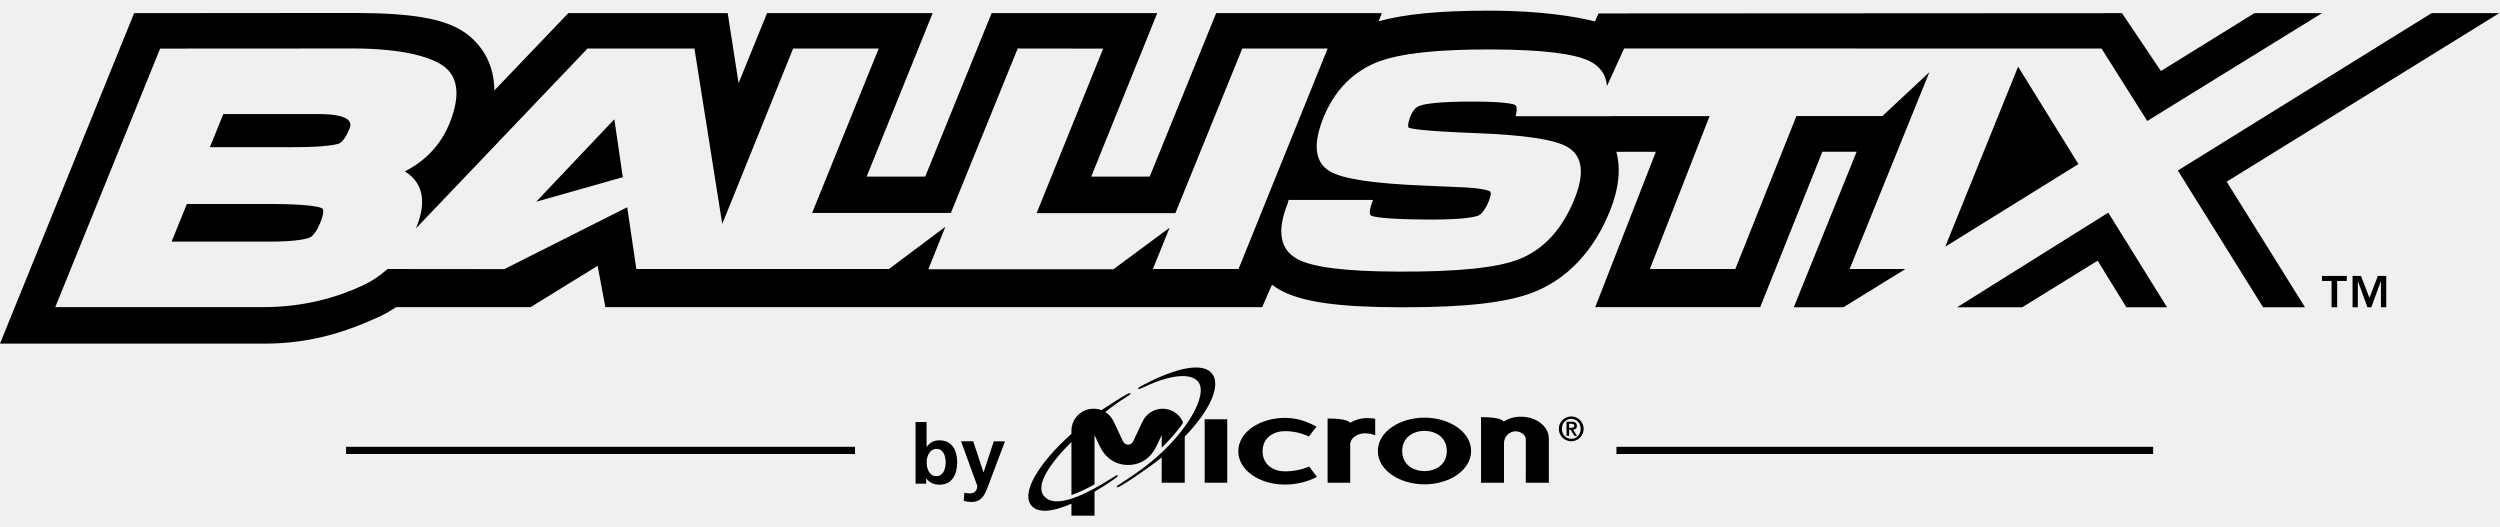
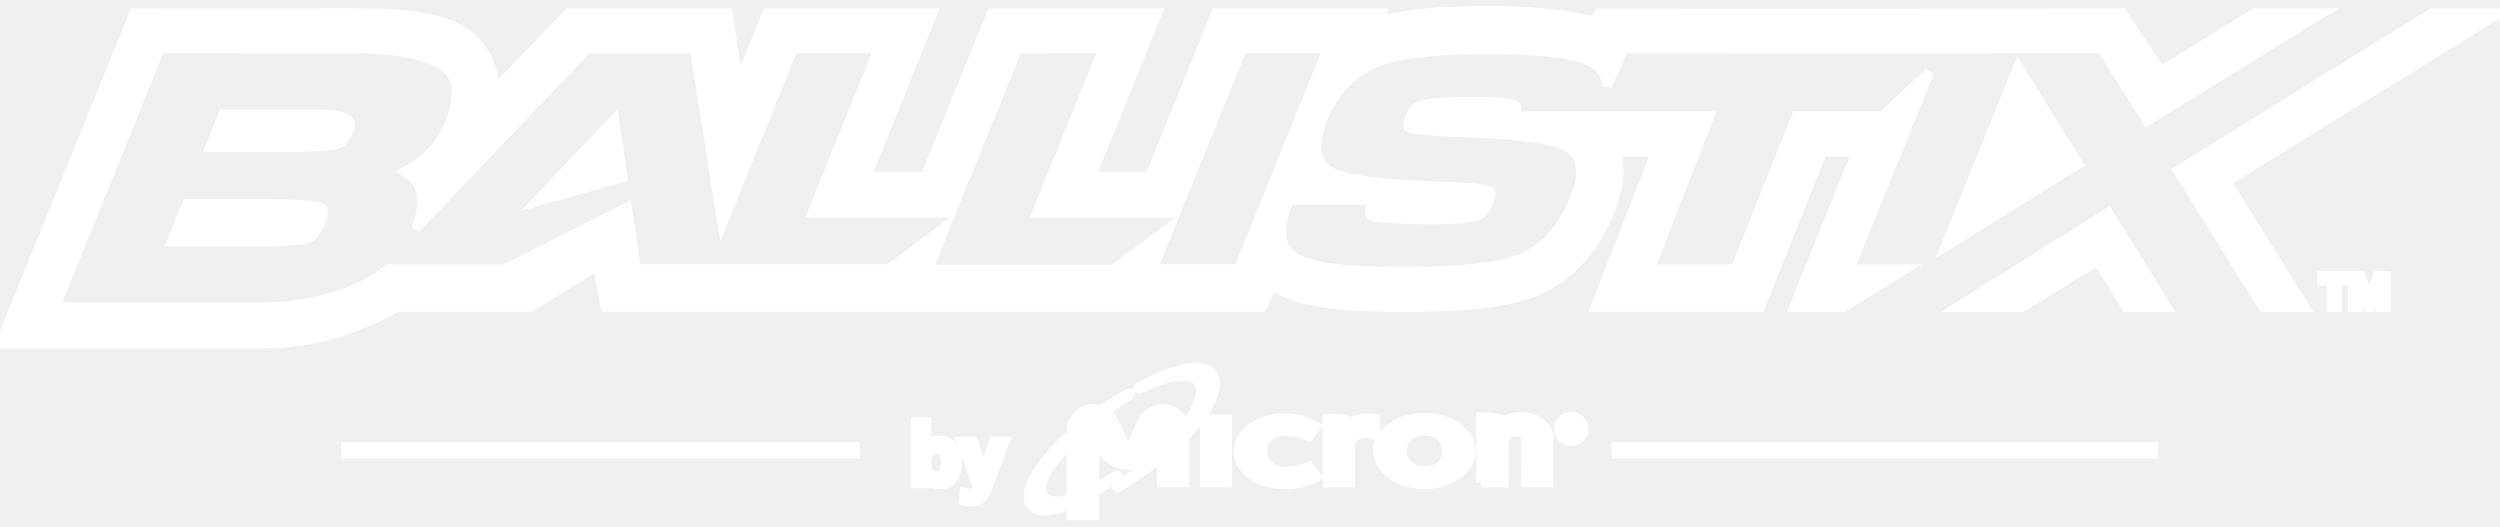
- <svg xmlns="http://www.w3.org/2000/svg" version="1.1" id="crucial" x="0px" y="0px" width="266px" height="56px" viewBox="0 0 266 56" enable-background="new 0 0 266 56" xml:space="preserve">
+ <svg xmlns="http://www.w3.org/2000/svg" version="1.1" id="crucial" x="0px" y="0px" width="266px" height="56px" viewBox="0 0 266 56" enable-background="new 0 0 266 56" xml:space="preserve" fill="#fff" stroke="rgb(255,255,255)">
  <g>
    <g>
      <polygon points="247.059,29.895 248.08,29.895 248.08,32.691 248.673,32.691 248.673,29.895 249.699,29.895 249.699,29.359     247.059,29.359   " />
      <polygon points="252.106,31.694 251.212,29.359 250.311,29.359 250.311,32.691 250.873,32.691 250.873,29.923 250.884,29.923     251.896,32.691 252.308,32.691 253.323,29.923 253.33,29.923 253.33,32.691 253.897,32.691 253.897,29.359 253.005,29.359   " />
      <polygon points="258.717,1.4 265.917,1.4 236.919,19.331 245.25,32.691 240.788,32.691 231.722,18.142   " />
      <polygon points="208.237,32.691 224.321,22.625 230.573,32.691 226.241,32.691 223.19,27.735 215.169,32.691   " />
      <path d="M33.917,12.135H23.761l-1.43,3.524h8.631c3.771,0.017,4.887-0.298,5.139-0.4c0.258-0.106,0.676-0.569,1.079-1.561    C37.333,13.317,37.799,12.147,33.917,12.135z" />
      <polygon points="57.052,21.463 66.265,18.851 65.367,12.687   " />
      <polygon points="221.143,17.458 214.727,7.095 206.977,26.246   " />
      <path d="M28.919,21.703h-9.034l-1.628,4.005h10.294c3.144,0.012,4.18-0.333,4.419-0.442c0.361-0.161,0.777-0.751,1.113-1.577    c0.396-0.988,0.353-1.44,0.19-1.525C34.092,22.065,33.169,21.719,28.919,21.703z" />
      <path d="M205.282,7.68 M223.606,5.167l4.861,7.705L247.059,1.4h-7.192l-9.944,6.157L225.779,1.4l-55.69,0.031l-0.392,0.847    c-2.011-0.512-5.721-1.122-10.909-1.143h-0.41c-5.179,0-8.949,0.363-11.69,1.127l0.337-0.863H129.4l-7.071,17.393h-6.224    L123.129,1.4h-17.621l-7.067,17.393h-6.232L99.233,1.4H81.615l-3.03,7.448L77.429,1.4H60.465l-7.866,8.226    c-0.008-3.507-2.034-5.394-3.147-6.167c-2.217-1.53-5.778-2.054-11.601-2.079L14.271,1.4L0,36.561h28.229    c5.092,0,9.051-1.46,11.99-2.805c0.995-0.459,1.264-0.669,1.947-1.079H56.46l7.128-4.395l0.821,4.395h69.884l1.045-2.381    c0.319,0.239,0.608,0.421,0.823,0.541c2.306,1.281,6.106,1.837,12.697,1.856l0.569,0.001c6.538,0,10.874-0.497,13.646-1.563    c3.649-1.406,6.484-4.393,8.199-8.631c1.09-2.688,1.132-4.77,0.711-6.347h4.198l-6.447,16.526h17.552l6.616-16.535h3.649    l-6.689,16.546h5.287l6.587-4.066h-5.938l8.485-20.942l-4.998,4.669h-9.146l-6.5,16.272h-9.093l6.353-16.266l-20.64,0.006    c0.21-0.785,0.101-1.115-0.058-1.2c-0.155-0.079-0.92-0.341-4.298-0.355c-3.808-0.016-5.239,0.25-5.744,0.414    c-0.264,0.084-0.707,0.222-1.06,1.096c-0.348,0.855-0.306,1.232-0.193,1.273c0.193,0.082,1.273,0.351,7.021,0.568    c5.361,0.204,8.499,0.682,9.883,1.502c1.578,0.939,1.816,2.795,0.714,5.515c-1.314,3.247-3.318,5.41-5.955,6.426    c-2.328,0.897-6.506,1.325-12.775,1.297c-5.651-0.016-9.182-0.462-10.79-1.356c-1.83-1.016-2.161-3.005-0.984-5.912l0.086-0.355    h8.894l0.09,0.007c-0.376,0.93-0.442,1.545-0.197,1.661c0.258,0.121,1.376,0.4,6.204,0.417c3.775,0.017,4.914-0.313,5.173-0.414    c0.384-0.152,0.804-0.727,1.148-1.574c0.211-0.521,0.257-0.907,0.117-1.006c-0.082-0.056-0.627-0.348-3.175-0.452l-3.545-0.152    c-5.672-0.224-8.966-0.718-10.348-1.553c-1.58-0.95-1.794-2.877-0.639-5.727c1.473-3.633,3.996-5.229,5.857-5.926    c2.382-0.894,6.31-1.315,12.012-1.296c5.402,0.021,8.827,0.435,10.482,1.265c0.857,0.431,1.695,1.221,1.799,2.643l1.829-4.015    L223.606,5.167z M67.705,28.622l-0.969-6.571l-13.075,6.584l-12.415-0.012c-0.845,0.718-1.619,1.276-2.761,1.801    c-2.44,1.118-5.964,2.271-10.588,2.255H5.88l11.157-27.51l20.675-0.012c4.84,0.019,7.932,0.805,9.41,1.826    c1.656,1.146,1.891,3.219,0.7,6.161c-0.695,1.715-2.059,3.722-4.742,5.092c2.323,1.433,2.068,3.855,1.235,5.92    c-0.025,0.058-0.054,0.11-0.078,0.165L62.515,5.161h11.373l2.959,18.668l7.54-18.662h9.106l-7.084,17.491h14.764l7.111-17.498    l9.093,0.012l-7.079,17.504h14.762l7.119-17.51h9.082l-9.479,23.454h-9.114l1.779-4.393l-5.979,4.425H98.774l1.815-4.526    l-6.002,4.494H67.705z" />
    </g>
    <g>
      <rect x="36.823" y="47.54" width="54.151" height="0.765" />
      <rect x="171.99" y="47.54" width="57.104" height="0.765" />
    </g>
    <g>
      <g>
        <path d="M97.415,44.898h1.172v2.638h0.019c0.324-0.43,0.734-0.685,1.347-0.685c1.383,0,1.89,1.103,1.89,2.347     c0,1.233-0.507,2.372-1.89,2.372c-0.499,0-1.042-0.175-1.383-0.657h-0.019v0.551h-1.136V44.898z M99.63,50.66     c0.771,0,0.989-0.84,0.989-1.461c0-0.607-0.211-1.438-0.973-1.438c-0.751,0-1.05,0.807-1.05,1.438     C98.596,49.837,98.851,50.66,99.63,50.66z" />
        <path d="M104.638,50.25h0.017l1.086-3.295h1.192l-1.691,4.476c-0.377,0.998-0.648,1.979-1.873,1.979     c-0.283,0-0.563-0.042-0.831-0.122l0.078-0.868c0.15,0.053,0.316,0.08,0.604,0.08c0.474,0,0.762-0.324,0.762-0.807l-1.727-4.739     h1.297L104.638,50.25z" />
      </g>
      <path d="M136.695,51.558c-2.605,0-4.939-1.477-4.939-3.545c0-2.07,2.334-3.55,4.955-3.55c1.142,0,2.206,0.288,3.365,0.937    l-0.815,1.047c-0.74-0.36-1.618-0.574-2.55-0.574c-1.1,0-2.372,0.615-2.372,2.14c0,1.521,1.253,2.14,2.372,2.14    c0.931,0,1.824-0.188,2.586-0.518l0.818,1.106C139.148,51.259,137.967,51.558,136.695,51.558L136.695,51.558z" />
      <path d="M151.566,51.533c2.62,0,4.957-1.48,4.957-3.547c0-2.067-2.336-3.547-4.957-3.547c-2.622,0-4.961,1.48-4.961,3.547    C146.606,50.053,148.945,51.533,151.566,51.533L151.566,51.533z M153.94,47.986c0,1.524-1.272,2.14-2.374,2.14    c-1.103,0-2.372-0.615-2.372-2.14c0-1.521,1.269-2.142,2.372-2.142C152.668,45.844,153.94,46.464,153.94,47.986L153.94,47.986z" />
      <path d="M157.579,51.361h2.447v-4.224c0-0.568,0.443-1.242,1.239-1.244c0.551,0.003,1.084,0.382,1.084,0.865l-0.006,4.603h2.453    v-4.736c0-1.244-1.336-2.286-2.932-2.286c-0.017,0-0.03,0-0.044,0.003c-0.017-0.003-0.031-0.003-0.047-0.003    c-0.657,0-1.283,0.191-1.793,0.516c-0.006-0.019-0.144-0.474-2.4-0.474V51.361L157.579,51.361z" />
      <polygon points="128.178,44.61 128.178,51.361 130.578,51.361 130.578,44.61 128.178,44.61   " />
      <path d="M141.257,51.361h2.403v-4.093c0-0.646,0.757-1.164,1.574-1.164c0.402,0,0.773,0.08,1.089,0.219l0,0v-1.774    c-0.28-0.044-0.588-0.066-0.856-0.066c-0.643,0-1.289,0.186-1.815,0.499c-0.039-0.078-0.335-0.454-2.395-0.454V51.361    L141.257,51.361z" />
      <path d="M129.013,39.816c-0.909-1.303-3.739-0.776-7.405,1.161c-0.163,0.08-0.308,0.166-0.416,0.241    c-0.177,0.122-0.072,0.211,0.055,0.163c0.133-0.047,0.288-0.108,0.46-0.191c2.749-1.303,4.892-1.538,5.731-0.629    c1.275,1.386-1.341,5.928-5.867,9.287c-0.604,0.446-1.538,1.103-2.145,1.466c-0.042,0.028-0.08,0.053-0.122,0.078    c-0.158,0.105-0.302,0.202-0.416,0.291c-0.108,0.086-0.089,0.222,0.108,0.136c0.122-0.05,0.269-0.13,0.424-0.224    c0.036-0.022,0.069-0.042,0.108-0.064c0.682-0.413,1.696-1.114,2.389-1.596c0.593-0.419,1.156-0.84,1.688-1.264l-0.003,2.691    h2.455v-4.911C128.766,43.66,129.885,41.063,129.013,39.816L129.013,39.816z" />
      <path d="M114.002,54.865h2.455V52.32c0.673-0.396,1.352-0.831,2.02-1.289c0.15-0.103,0.283-0.205,0.38-0.294    c0.161-0.144,0.044-0.219-0.08-0.155c-0.125,0.067-0.274,0.158-0.435,0.261c-3.797,2.425-6.358,3.165-7.303,1.882    c-0.823-1.114,0.524-3.27,2.963-5.704v5.651c0.69-0.236,1.508-0.61,2.455-1.136v-5.244l0.54,1.15    c0.59,1.269,1.668,2.029,3.032,2.029c1.369,0,2.442-0.759,3.035-2.029l0.54-1.15v1.339c0.879-0.854,1.627-1.704,2.198-2.527    c0.069-0.103,0.064-0.186,0.025-0.28c-0.377-0.793-1.186-1.336-2.123-1.336c-0.926,0-1.729,0.538-2.115,1.316l-1.028,2.178    c-0.108,0.213-0.302,0.33-0.532,0.33c-0.227,0-0.424-0.116-0.529-0.33l-1.028-2.178c-0.197-0.396-0.502-0.732-0.876-0.962    c0.754-0.599,1.483-1.128,2.203-1.569c0.163-0.097,0.299-0.197,0.41-0.283c0.114-0.086,0.091-0.219-0.108-0.138    c-0.119,0.053-0.277,0.127-0.432,0.224c-0.734,0.443-1.486,0.901-2.206,1.391c-0.086,0.058-0.172,0.119-0.261,0.177    c-0.261-0.102-0.549-0.158-0.848-0.158c-1.303,0-2.353,1.053-2.353,2.353v0.324c-3.47,3.096-5.291,6.158-4.34,7.525    c0.698,0.998,2.356,0.768,4.34-0.094V54.865L114.002,54.865z" />
      <path d="M166.952,45.517h0.244c0.163,0,0.308-0.022,0.308-0.224c0-0.175-0.164-0.205-0.305-0.205h-0.247V45.517L166.952,45.517z     M166.675,44.876h0.551c0.363,0,0.554,0.125,0.554,0.438c0,0.258-0.144,0.382-0.391,0.405l0.402,0.654h-0.285l-0.385-0.646h-0.169    v0.646h-0.277V44.876L166.675,44.876z M168.183,45.63c0-0.618-0.446-1.064-1.001-1.064c-0.552,0-0.998,0.446-0.998,1.064    c0,0.615,0.446,1.064,0.998,1.064C167.736,46.694,168.183,46.245,168.183,45.63L168.183,45.63z M165.86,45.63    c0-0.729,0.593-1.322,1.322-1.322c0.726,0,1.319,0.593,1.319,1.322c0,0.729-0.593,1.322-1.319,1.322    C166.453,46.952,165.86,46.359,165.86,45.63L165.86,45.63z" />
    </g>
  </g>
</svg>
